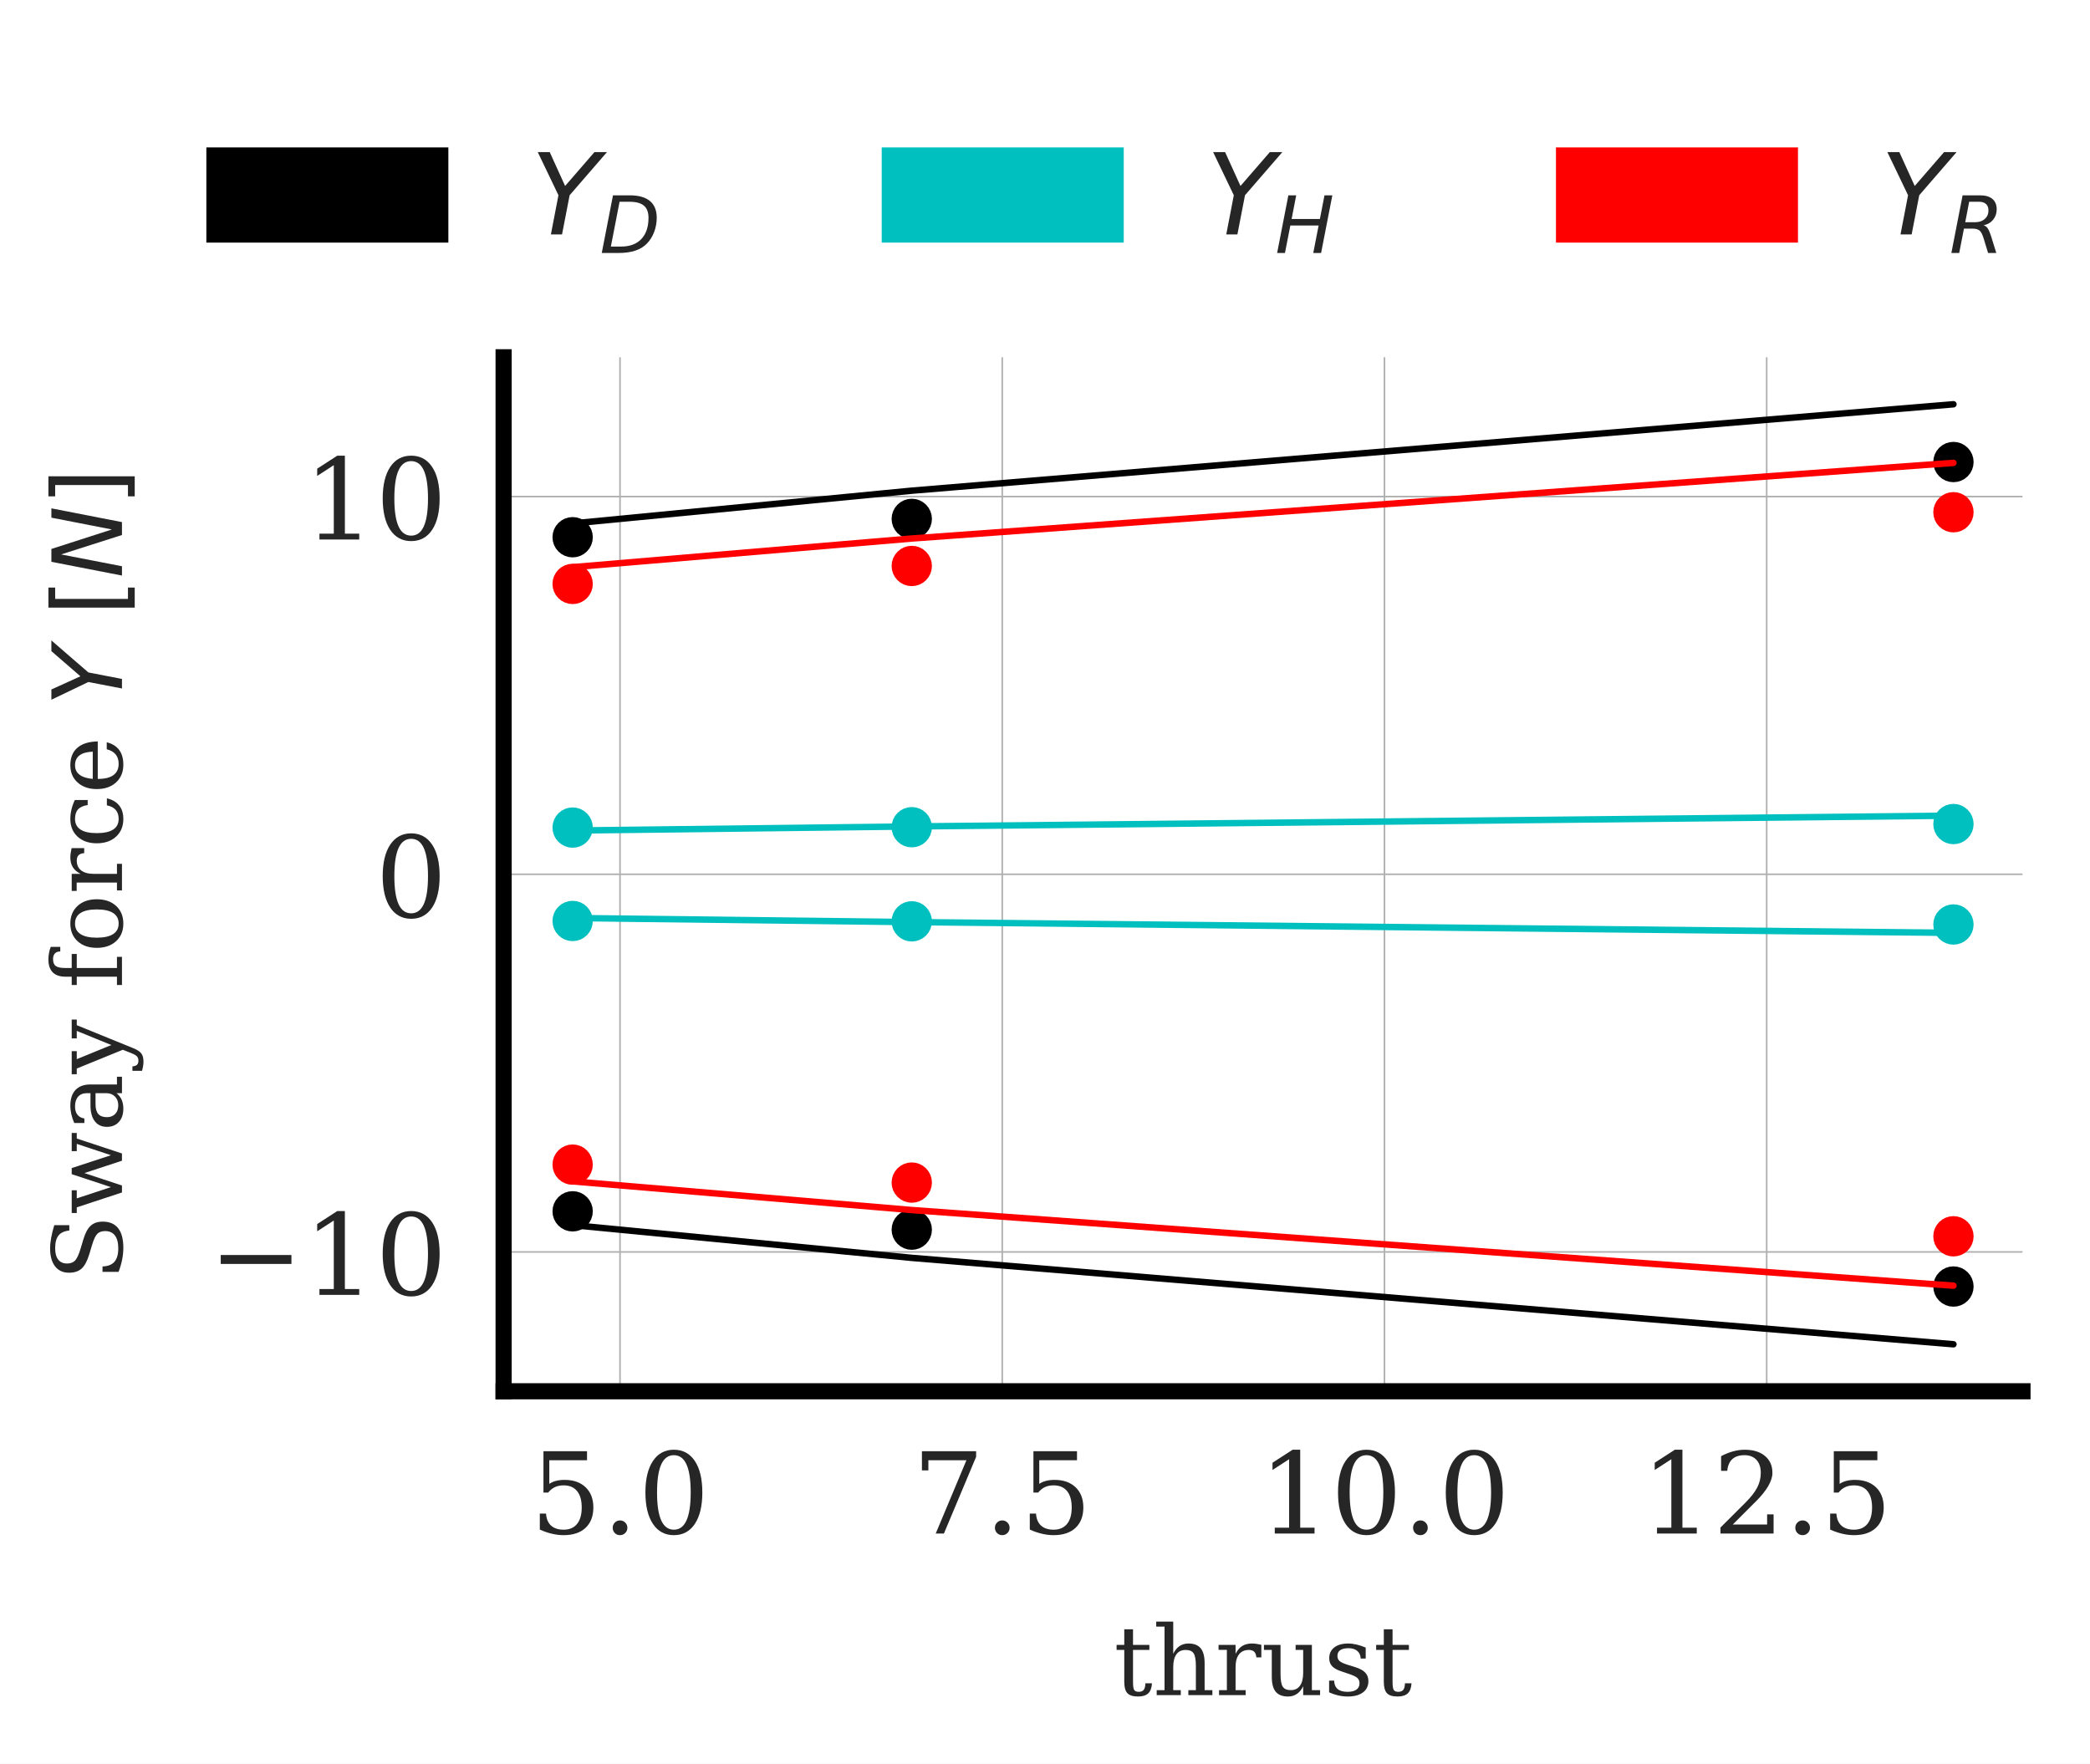
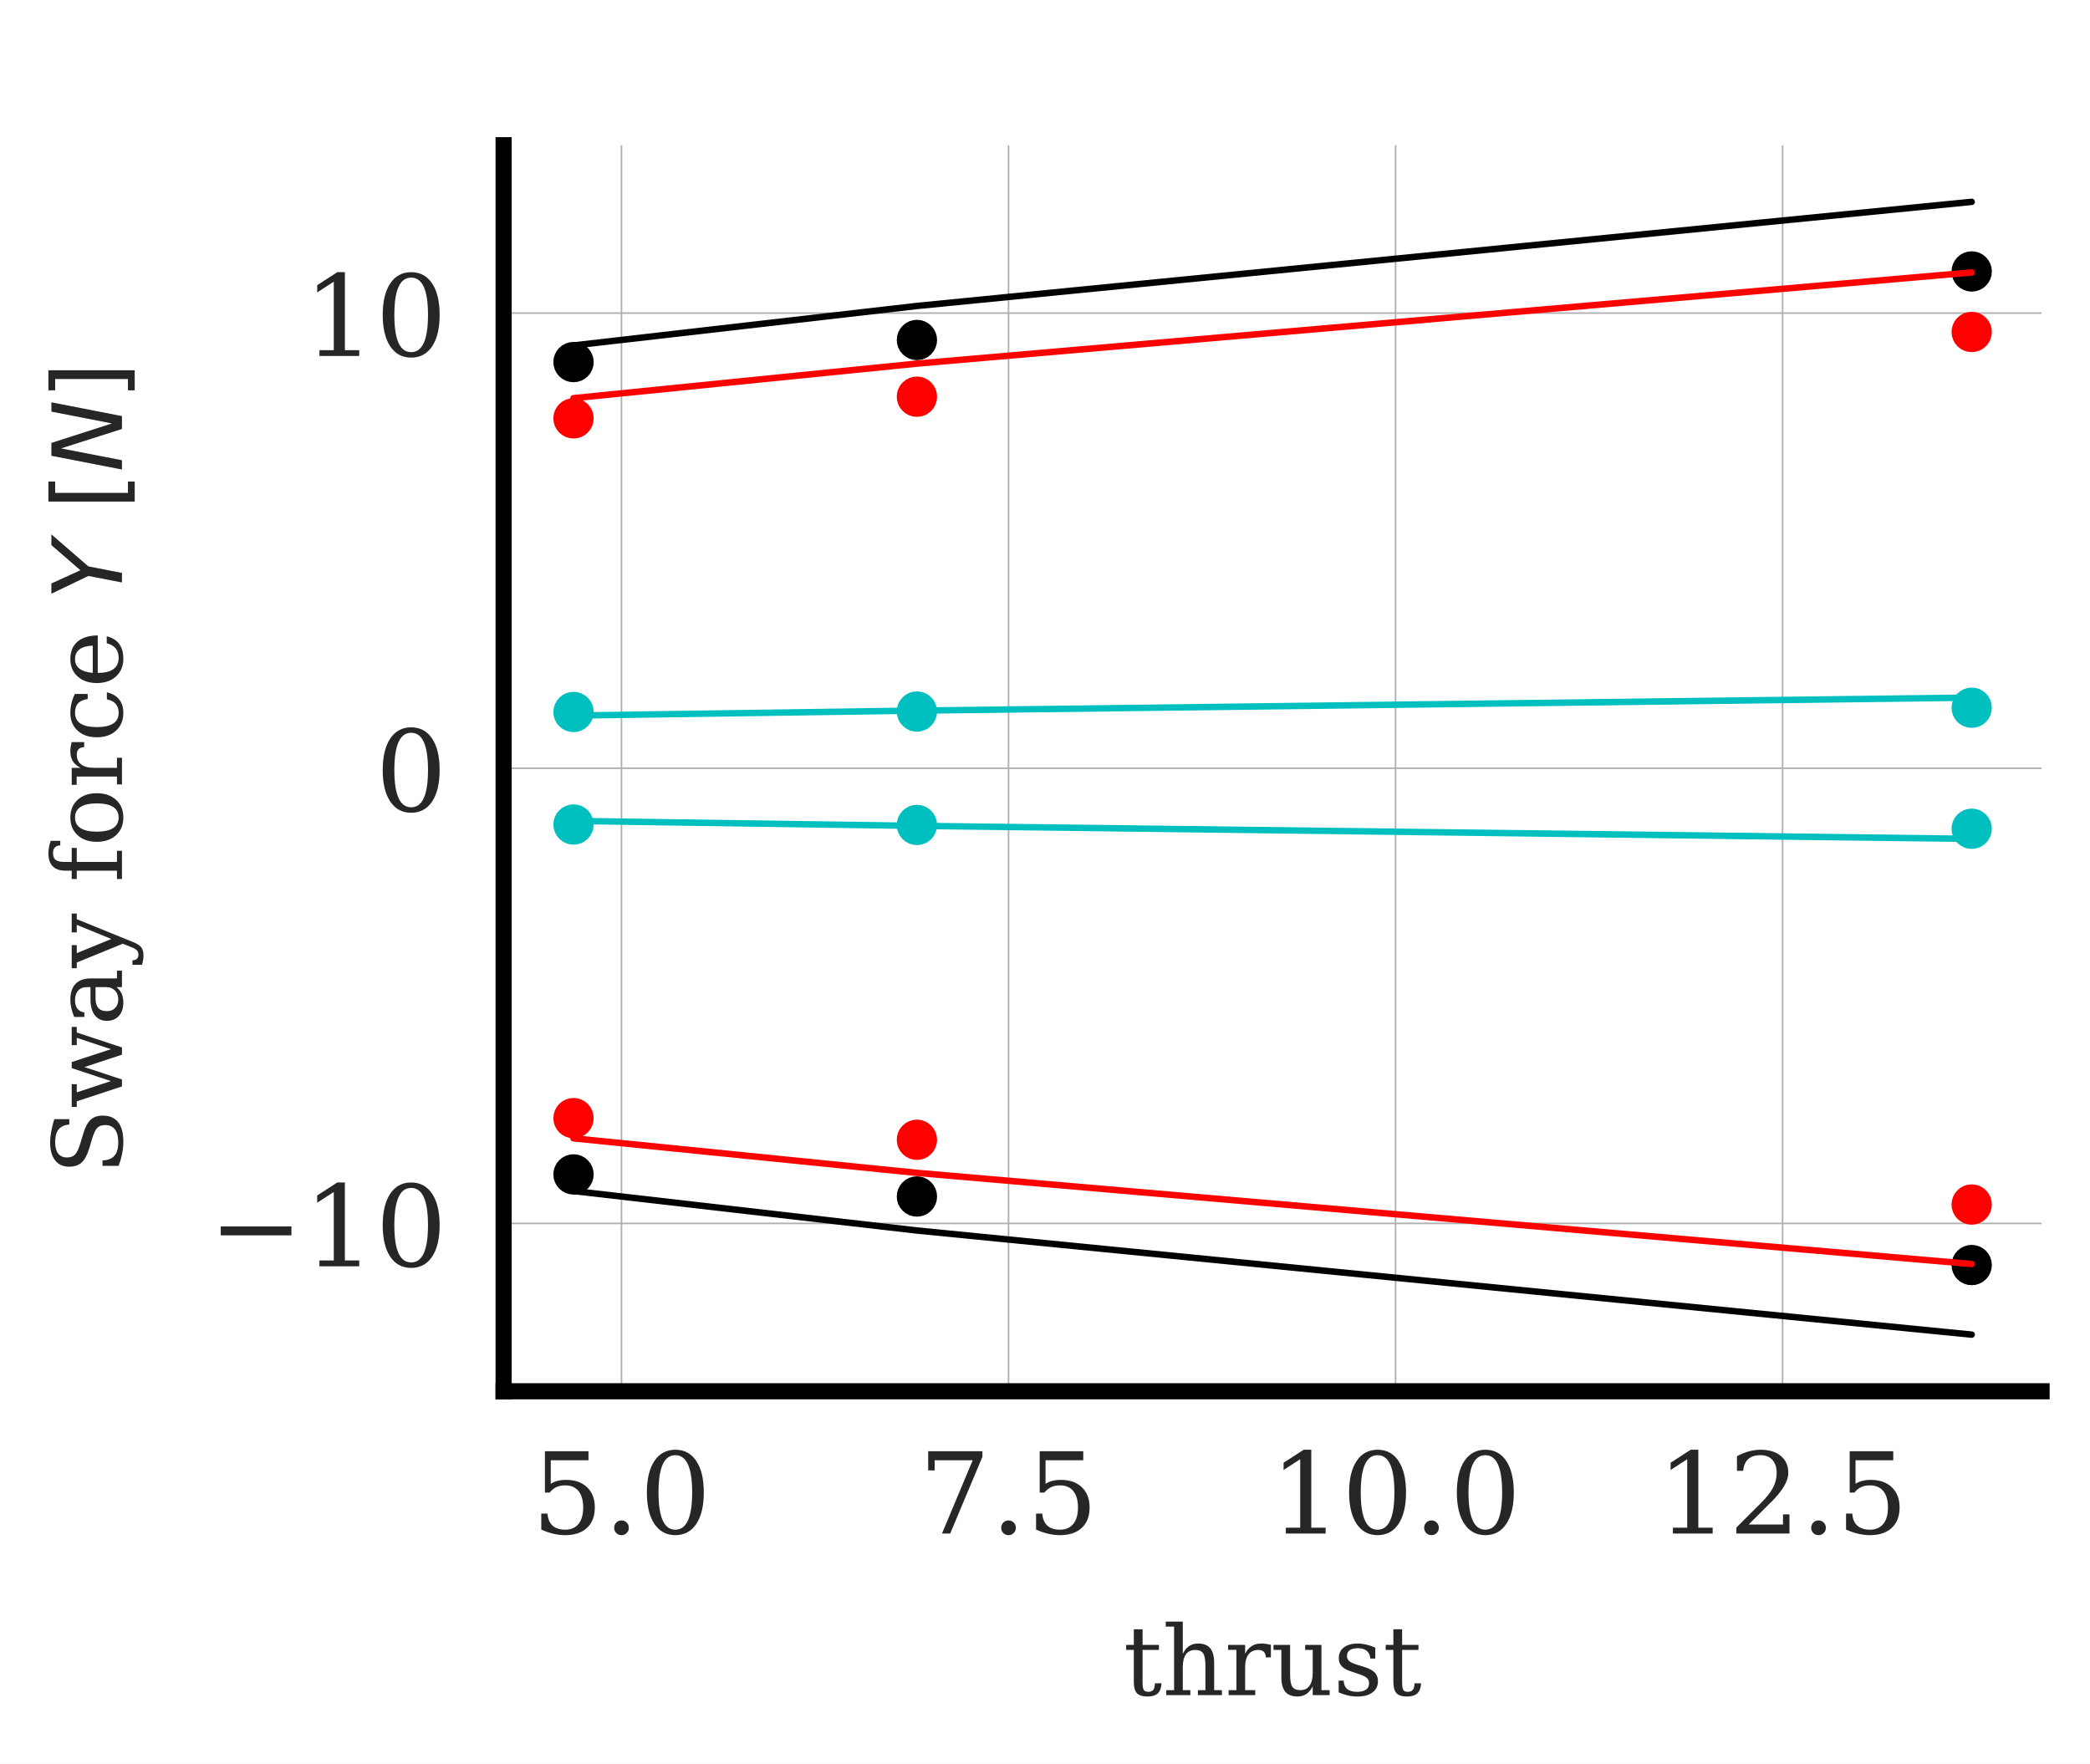
<svg xmlns="http://www.w3.org/2000/svg" xmlns:xlink="http://www.w3.org/1999/xlink" width="129.54pt" height="109.312pt" viewBox="0 0 129.54 109.312" version="1.1">
  <defs>
    <style type="text/css">*{stroke-linejoin: round; stroke-linecap: butt}</style>
  </defs>
  <g id="figure_1">
    <g id="patch_1">
      <path d="M 0 109.312  L 129.54 109.312  L 129.54 0  L 0 0  z " style="fill: #ffffff" />
    </g>
    <g id="axes_1">
      <g id="patch_2">
-         <path d="M 31.214 86.23  L 125.355 86.23  L 125.355 22.144  L 31.214 22.144  z " style="fill: #ffffff" />
+         <path d="M 31.214 86.23  L 126.54 86.23  L 126.54 9.001  L 31.214 9.001  z " style="fill: #ffffff" />
      </g>
      <g id="matplotlib.axis_1">
        <g id="xtick_1">
          <g id="line2d_1">
-             <path d="M 38.429 86.23  L 38.429 22.144  " clip-path="url(#p99675251e3)" style="fill: none; stroke: #b0b0b0; stroke-width: 0.1; stroke-linecap: round" />
+             <path d="M 38.52 86.23  L 38.52 9.001  " clip-path="url(#p8586831ced)" style="fill: none; stroke: #b0b0b0; stroke-width: 0.1; stroke-linecap: round" />
          </g>
          <g id="line2d_2" />
          <g id="text_1">
-             <g style="fill: #262626" transform="translate(32.86334 95.04866) scale(0.07 -0.07)">
+             <g style="fill: #262626" transform="translate(32.95413 95.04866) scale(0.07 -0.07)">
              <defs>
                <path id="DejaVuSerif-35" d="M 3219 4666  L 3219 4153  L 1081 4153  L 1081 2816  Q 1244 2928 1461 2984  Q 1678 3041 1947 3041  Q 2703 3041 3140 2622  Q 3578 2203 3578 1478  Q 3578 738 3136 323  Q 2694 -91 1894 -91  Q 1572 -91 1234 -12  Q 897 66 544 225  L 544 1131  L 897 1131  Q 925 688 1179 453  Q 1434 219 1894 219  Q 2388 219 2653 544  Q 2919 869 2919 1478  Q 2919 2084 2655 2407  Q 2391 2731 1894 2731  Q 1613 2731 1398 2631  Q 1184 2531 1019 2322  L 750 2322  L 750 4666  L 3219 4666  z " transform="scale(0.015625)" />
                <path id="DejaVuSerif-2e" d="M 603 325  Q 603 500 722 622  Q 841 744 1019 744  Q 1191 744 1312 622  Q 1434 500 1434 325  Q 1434 153 1312 31  Q 1191 -91 1019 -91  Q 841 -91 722 29  Q 603 150 603 325  z " transform="scale(0.015625)" />
                <path id="DejaVuSerif-30" d="M 2034 219  Q 2513 219 2750 744  Q 2988 1269 2988 2328  Q 2988 3391 2750 3916  Q 2513 4441 2034 4441  Q 1556 4441 1318 3916  Q 1081 3391 1081 2328  Q 1081 1269 1318 744  Q 1556 219 2034 219  z M 2034 -91  Q 1275 -91 848 546  Q 422 1184 422 2328  Q 422 3475 848 4112  Q 1275 4750 2034 4750  Q 2797 4750 3222 4112  Q 3647 3475 3647 2328  Q 3647 1184 3222 546  Q 2797 -91 2034 -91  z " transform="scale(0.015625)" />
              </defs>
              <use xlink:href="#DejaVuSerif-35" />
              <use xlink:href="#DejaVuSerif-2e" x="63.623" />
              <use xlink:href="#DejaVuSerif-30" x="95.41" />
            </g>
          </g>
        </g>
        <g id="xtick_2">
          <g id="line2d_3">
-             <path d="M 62.12 86.23  L 62.12 22.144  " clip-path="url(#p99675251e3)" style="fill: none; stroke: #b0b0b0; stroke-width: 0.1; stroke-linecap: round" />
+             <path d="M 62.509 86.23  L 62.509 9.001  " clip-path="url(#p8586831ced)" style="fill: none; stroke: #b0b0b0; stroke-width: 0.1; stroke-linecap: round" />
          </g>
          <g id="line2d_4" />
          <g id="text_2">
-             <g style="fill: #262626" transform="translate(56.55375 95.04866) scale(0.07 -0.07)">
+             <g style="fill: #262626" transform="translate(56.94259 95.04866) scale(0.07 -0.07)">
              <defs>
                <path id="DejaVuSerif-37" d="M 3609 4347  L 1784 0  L 1319 0  L 3059 4153  L 903 4153  L 903 3578  L 538 3578  L 538 4666  L 3609 4666  L 3609 4347  z " transform="scale(0.015625)" />
              </defs>
              <use xlink:href="#DejaVuSerif-37" />
              <use xlink:href="#DejaVuSerif-2e" x="63.623" />
              <use xlink:href="#DejaVuSerif-35" x="95.41" />
            </g>
          </g>
        </g>
        <g id="xtick_3">
          <g id="line2d_5">
-             <path d="M 85.81 86.23  L 85.81 22.144  " clip-path="url(#p99675251e3)" style="fill: none; stroke: #b0b0b0; stroke-width: 0.1; stroke-linecap: round" />
+             <path d="M 86.497 86.23  L 86.497 9.001  " clip-path="url(#p8586831ced)" style="fill: none; stroke: #b0b0b0; stroke-width: 0.1; stroke-linecap: round" />
          </g>
          <g id="line2d_6" />
          <g id="text_3">
-             <g style="fill: #262626" transform="translate(78.01729 95.04866) scale(0.07 -0.07)">
+             <g style="fill: #262626" transform="translate(78.70418 95.04866) scale(0.07 -0.07)">
              <defs>
                <path id="DejaVuSerif-31" d="M 909 0  L 909 331  L 1722 331  L 1722 4213  L 781 3603  L 781 4013  L 1919 4750  L 2350 4750  L 2350 331  L 3163 331  L 3163 0  L 909 0  z " transform="scale(0.015625)" />
              </defs>
              <use xlink:href="#DejaVuSerif-31" />
              <use xlink:href="#DejaVuSerif-30" x="63.623" />
              <use xlink:href="#DejaVuSerif-2e" x="127.246" />
              <use xlink:href="#DejaVuSerif-30" x="159.033" />
            </g>
          </g>
        </g>
        <g id="xtick_4">
          <g id="line2d_7">
-             <path d="M 109.501 86.23  L 109.501 22.144  " clip-path="url(#p99675251e3)" style="fill: none; stroke: #b0b0b0; stroke-width: 0.1; stroke-linecap: round" />
+             <path d="M 110.486 86.23  L 110.486 9.001  " clip-path="url(#p8586831ced)" style="fill: none; stroke: #b0b0b0; stroke-width: 0.1; stroke-linecap: round" />
          </g>
          <g id="line2d_8" />
          <g id="text_4">
-             <g style="fill: #262626" transform="translate(101.7077 95.04866) scale(0.07 -0.07)">
+             <g style="fill: #262626" transform="translate(102.6926 95.04866) scale(0.07 -0.07)">
              <defs>
                <path id="DejaVuSerif-32" d="M 819 3553  L 469 3553  L 469 4384  Q 803 4563 1142 4656  Q 1481 4750 1806 4750  Q 2534 4750 2956 4397  Q 3378 4044 3378 3438  Q 3378 2753 2422 1800  Q 2347 1728 2309 1691  L 1131 513  L 3078 513  L 3078 1088  L 3444 1088  L 3444 0  L 434 0  L 434 341  L 1850 1753  Q 2319 2222 2519 2614  Q 2719 3006 2719 3438  Q 2719 3909 2473 4175  Q 2228 4441 1797 4441  Q 1350 4441 1106 4219  Q 863 3997 819 3553  z " transform="scale(0.015625)" />
              </defs>
              <use xlink:href="#DejaVuSerif-31" />
              <use xlink:href="#DejaVuSerif-32" x="63.623" />
              <use xlink:href="#DejaVuSerif-2e" x="127.246" />
              <use xlink:href="#DejaVuSerif-35" x="159.033" />
            </g>
          </g>
        </g>
        <g id="text_5">
-           <g style="fill: #262626" transform="translate(69.03541 105.0635) scale(0.06 -0.06)">
+           <g style="fill: #262626" transform="translate(69.62761 105.0635) scale(0.06 -0.06)">
            <defs>
              <path id="DejaVuSerif-74" d="M 691 2988  L 184 2988  L 184 3322  L 691 3322  L 691 4353  L 1269 4353  L 1269 3322  L 2350 3322  L 2350 2988  L 1269 2988  L 1269 878  Q 1269 456 1350 337  Q 1431 219 1650 219  Q 1875 219 1978 351  Q 2081 484 2088 781  L 2522 781  Q 2497 328 2275 118  Q 2053 -91 1600 -91  Q 1103 -91 897 129  Q 691 350 691 878  L 691 2988  z " transform="scale(0.015625)" />
              <path id="DejaVuSerif-68" d="M 263 0  L 263 331  L 781 331  L 781 4531  L 231 4531  L 231 4863  L 1356 4863  L 1356 2731  Q 1516 3069 1770 3241  Q 2025 3413 2363 3413  Q 2913 3413 3172 3097  Q 3431 2781 3431 2113  L 3431 331  L 3944 331  L 3944 0  L 2356 0  L 2356 331  L 2853 331  L 2853 1931  Q 2853 2541 2704 2764  Q 2556 2988 2175 2988  Q 1775 2988 1565 2697  Q 1356 2406 1356 1850  L 1356 331  L 1856 331  L 1856 0  L 263 0  z " transform="scale(0.015625)" />
              <path id="DejaVuSerif-72" d="M 3059 3328  L 3059 2497  L 2728 2497  Q 2713 2744 2591 2866  Q 2469 2988 2234 2988  Q 1809 2988 1582 2694  Q 1356 2400 1356 1850  L 1356 331  L 2022 331  L 2022 0  L 263 0  L 263 331  L 781 331  L 781 2994  L 231 2994  L 231 3322  L 1356 3322  L 1356 2731  Q 1525 3078 1790 3245  Q 2056 3413 2438 3413  Q 2578 3413 2733 3391  Q 2888 3369 3059 3328  z " transform="scale(0.015625)" />
              <path id="DejaVuSerif-75" d="M 2266 3322  L 3341 3322  L 3341 331  L 3884 331  L 3884 0  L 2766 0  L 2766 588  Q 2606 256 2353 82  Q 2100 -91 1766 -91  Q 1213 -91 952 223  Q 691 538 691 1209  L 691 2988  L 172 2988  L 172 3322  L 1269 3322  L 1269 1388  Q 1269 781 1417 556  Q 1566 331 1947 331  Q 2347 331 2556 625  Q 2766 919 2766 1478  L 2766 2988  L 2266 2988  L 2266 3322  z " transform="scale(0.015625)" />
              <path id="DejaVuSerif-73" d="M 359 184  L 359 959  L 691 959  Q 703 588 923 403  Q 1144 219 1575 219  Q 1963 219 2166 364  Q 2369 509 2369 788  Q 2369 1006 2220 1140  Q 2072 1275 1594 1428  L 1178 1569  Q 750 1706 558 1912  Q 366 2119 366 2438  Q 366 2894 700 3153  Q 1034 3413 1625 3413  Q 1888 3413 2178 3344  Q 2469 3275 2778 3144  L 2778 2419  L 2447 2419  Q 2434 2741 2221 2922  Q 2009 3103 1644 3103  Q 1281 3103 1095 2975  Q 909 2847 909 2591  Q 909 2381 1050 2254  Q 1191 2128 1613 1997  L 2069 1856  Q 2541 1709 2748 1489  Q 2956 1269 2956 922  Q 2956 450 2595 179  Q 2234 -91 1600 -91  Q 1278 -91 972 -22  Q 666 47 359 184  z " transform="scale(0.015625)" />
            </defs>
            <use xlink:href="#DejaVuSerif-74" />
            <use xlink:href="#DejaVuSerif-68" x="40.186" />
            <use xlink:href="#DejaVuSerif-72" x="104.59" />
            <use xlink:href="#DejaVuSerif-75" x="152.393" />
            <use xlink:href="#DejaVuSerif-73" x="216.797" />
            <use xlink:href="#DejaVuSerif-74" x="268.115" />
          </g>
        </g>
      </g>
      <g id="matplotlib.axis_2">
        <g id="ytick_1">
          <g id="line2d_9">
-             <path d="M 31.214 77.596  L 125.355 77.596  " clip-path="url(#p99675251e3)" style="fill: none; stroke: #b0b0b0; stroke-width: 0.1; stroke-linecap: round" />
+             <path d="M 31.214 75.825  L 126.54 75.825  " clip-path="url(#p8586831ced)" style="fill: none; stroke: #b0b0b0; stroke-width: 0.1; stroke-linecap: round" />
          </g>
          <g id="line2d_10" />
          <g id="text_6">
-             <g style="fill: #262626" transform="translate(12.94024 80.25523) scale(0.07 -0.07)">
+             <g style="fill: #262626" transform="translate(12.94024 78.48448) scale(0.07 -0.07)">
              <defs>
                <path id="DejaVuSerif-2212" d="M 678 2259  L 4684 2259  L 4684 1753  L 678 1753  L 678 2259  z " transform="scale(0.015625)" />
              </defs>
              <use xlink:href="#DejaVuSerif-2212" />
              <use xlink:href="#DejaVuSerif-31" x="83.789" />
              <use xlink:href="#DejaVuSerif-30" x="147.412" />
            </g>
          </g>
        </g>
        <g id="ytick_2">
          <g id="line2d_11">
-             <path d="M 31.214 54.187  L 125.355 54.187  " clip-path="url(#p99675251e3)" style="fill: none; stroke: #b0b0b0; stroke-width: 0.1; stroke-linecap: round" />
+             <path d="M 31.214 47.615  L 126.54 47.615  " clip-path="url(#p8586831ced)" style="fill: none; stroke: #b0b0b0; stroke-width: 0.1; stroke-linecap: round" />
          </g>
          <g id="line2d_12" />
          <g id="text_7">
-             <g style="fill: #262626" transform="translate(23.25977 56.8464) scale(0.07 -0.07)">
+             <g style="fill: #262626" transform="translate(23.25977 50.27469) scale(0.07 -0.07)">
              <use xlink:href="#DejaVuSerif-30" />
            </g>
          </g>
        </g>
        <g id="ytick_3">
          <g id="line2d_13">
-             <path d="M 31.214 30.778  L 125.355 30.778  " clip-path="url(#p99675251e3)" style="fill: none; stroke: #b0b0b0; stroke-width: 0.1; stroke-linecap: round" />
+             <path d="M 31.214 19.405  L 126.54 19.405  " clip-path="url(#p8586831ced)" style="fill: none; stroke: #b0b0b0; stroke-width: 0.1; stroke-linecap: round" />
          </g>
          <g id="line2d_14" />
          <g id="text_8">
-             <g style="fill: #262626" transform="translate(18.80602 33.43756) scale(0.07 -0.07)">
+             <g style="fill: #262626" transform="translate(18.80602 22.0649) scale(0.07 -0.07)">
              <use xlink:href="#DejaVuSerif-31" />
              <use xlink:href="#DejaVuSerif-30" x="63.623" />
            </g>
          </g>
        </g>
        <g id="text_9">
-           <g style="fill: #262626" transform="translate(7.56024 79.38694) rotate(-90) scale(0.06 -0.06)">
+           <g style="fill: #262626" transform="translate(7.56024 72.81524) rotate(-90) scale(0.06 -0.06)">
            <defs>
              <path id="DejaVuSerif-53" d="M 594 225  L 594 1288  L 953 1284  Q 969 753 1261 498  Q 1553 244 2150 244  Q 2706 244 2998 464  Q 3291 684 3291 1106  Q 3291 1444 3114 1625  Q 2938 1806 2369 1978  L 1753 2163  Q 1084 2366 811 2669  Q 538 2972 538 3500  Q 538 4094 959 4422  Q 1381 4750 2144 4750  Q 2469 4750 2856 4679  Q 3244 4609 3681 4475  L 3681 3481  L 3328 3481  Q 3275 3975 2998 4195  Q 2722 4416 2156 4416  Q 1663 4416 1405 4214  Q 1147 4013 1147 3628  Q 1147 3294 1340 3103  Q 1534 2913 2163 2725  L 2741 2553  Q 3375 2363 3645 2067  Q 3916 1772 3916 1275  Q 3916 597 3481 253  Q 3047 -91 2188 -91  Q 1803 -91 1404 -12  Q 1006 66 594 225  z " transform="scale(0.015625)" />
              <path id="DejaVuSerif-77" d="M 3072 3322  L 3922 728  L 4672 2988  L 4191 2988  L 4191 3322  L 5394 3322  L 5394 2988  L 5025 2988  L 4038 0  L 3559 0  L 2741 2484  L 1919 0  L 1459 0  L 475 2988  L 103 2988  L 103 3322  L 1606 3322  L 1606 2988  L 1069 2988  L 1813 728  L 2669 3322  L 3072 3322  z " transform="scale(0.015625)" />
              <path id="DejaVuSerif-61" d="M 2547 1044  L 2547 1747  L 1806 1747  Q 1378 1747 1168 1562  Q 959 1378 959 997  Q 959 650 1171 447  Q 1384 244 1747 244  Q 2106 244 2326 466  Q 2547 688 2547 1044  z M 3122 2075  L 3122 331  L 3634 331  L 3634 0  L 2547 0  L 2547 359  Q 2356 128 2106 18  Q 1856 -91 1522 -91  Q 969 -91 644 203  Q 319 497 319 997  Q 319 1513 691 1797  Q 1063 2081 1741 2081  L 2547 2081  L 2547 2309  Q 2547 2688 2317 2895  Q 2088 3103 1672 3103  Q 1328 3103 1125 2947  Q 922 2791 872 2484  L 575 2484  L 575 3156  Q 875 3284 1158 3348  Q 1441 3413 1709 3413  Q 2400 3413 2761 3070  Q 3122 2728 3122 2075  z " transform="scale(0.015625)" />
              <path id="DejaVuSerif-79" d="M 1381 -609  L 1600 -56  L 359 2988  L -19 2988  L -19 3322  L 1509 3322  L 1509 2988  L 978 2988  L 1913 703  L 2847 2988  L 2350 2988  L 2350 3322  L 3597 3322  L 3597 2988  L 3225 2988  L 1703 -750  Q 1547 -1138 1356 -1280  Q 1166 -1422 819 -1422  Q 672 -1422 517 -1397  Q 363 -1372 206 -1325  L 206 -691  L 500 -691  Q 519 -903 608 -995  Q 697 -1088 884 -1088  Q 1056 -1088 1161 -992  Q 1266 -897 1381 -609  z " transform="scale(0.015625)" />
              <path id="DejaVuSerif-20" transform="scale(0.015625)" />
              <path id="DejaVuSerif-66" d="M 2753 4078  L 2450 4078  Q 2447 4313 2317 4434  Q 2188 4556 1941 4556  Q 1619 4556 1487 4379  Q 1356 4203 1356 3750  L 1356 3322  L 2284 3322  L 2284 2988  L 1356 2988  L 1356 331  L 2094 331  L 2094 0  L 231 0  L 231 331  L 781 331  L 781 2988  L 231 2988  L 231 3322  L 781 3322  L 781 3738  Q 781 4294 1070 4578  Q 1359 4863 1919 4863  Q 2128 4863 2337 4825  Q 2547 4788 2753 4709  L 2753 4078  z " transform="scale(0.015625)" />
              <path id="DejaVuSerif-6f" d="M 1925 219  Q 2388 219 2623 584  Q 2859 950 2859 1663  Q 2859 2375 2623 2739  Q 2388 3103 1925 3103  Q 1463 3103 1227 2739  Q 991 2375 991 1663  Q 991 950 1228 584  Q 1466 219 1925 219  z M 1925 -91  Q 1200 -91 759 389  Q 319 869 319 1663  Q 319 2456 758 2934  Q 1197 3413 1925 3413  Q 2653 3413 3092 2934  Q 3531 2456 3531 1663  Q 3531 869 3092 389  Q 2653 -91 1925 -91  z " transform="scale(0.015625)" />
              <path id="DejaVuSerif-63" d="M 3291 997  Q 3169 466 2822 187  Q 2475 -91 1925 -91  Q 1200 -91 759 389  Q 319 869 319 1663  Q 319 2459 759 2936  Q 1200 3413 1925 3413  Q 2241 3413 2553 3339  Q 2866 3266 3181 3116  L 3181 2266  L 2847 2266  Q 2781 2703 2561 2903  Q 2341 3103 1931 3103  Q 1466 3103 1228 2742  Q 991 2381 991 1663  Q 991 944 1227 581  Q 1463 219 1931 219  Q 2303 219 2525 412  Q 2747 606 2828 997  L 3291 997  z " transform="scale(0.015625)" />
              <path id="DejaVuSerif-65" d="M 3469 1600  L 991 1600  L 991 1575  Q 991 903 1244 561  Q 1497 219 1991 219  Q 2369 219 2611 417  Q 2853 616 2950 1006  L 3413 1006  Q 3275 459 2904 184  Q 2534 -91 1931 -91  Q 1203 -91 761 389  Q 319 869 319 1663  Q 319 2450 753 2931  Q 1188 3413 1894 3413  Q 2647 3413 3050 2948  Q 3453 2484 3469 1600  z M 2791 1931  Q 2772 2513 2545 2808  Q 2319 3103 1894 3103  Q 1497 3103 1269 2806  Q 1041 2509 991 1931  L 2791 1931  z " transform="scale(0.015625)" />
              <path id="DejaVuSans-Oblique-59" d="M 403 4666  L 1081 4666  L 1953 2747  L 3616 4666  L 4325 4666  L 2209 2222  L 1778 0  L 1147 0  L 1575 2222  L 403 4666  z " transform="scale(0.015625)" />
              <path id="DejaVuSans-5b" d="M 550 4863  L 1875 4863  L 1875 4416  L 1125 4416  L 1125 -397  L 1875 -397  L 1875 -844  L 550 -844  L 550 4863  z " transform="scale(0.015625)" />
              <path id="DejaVuSans-Oblique-4e" d="M 1081 4666  L 1931 4666  L 3219 666  L 4000 4666  L 4616 4666  L 3706 0  L 2853 0  L 1569 4025  L 788 0  L 172 0  L 1081 4666  z " transform="scale(0.015625)" />
              <path id="DejaVuSans-5d" d="M 1947 4863  L 1947 -844  L 622 -844  L 622 -397  L 1369 -397  L 1369 4416  L 622 4416  L 622 4863  L 1947 4863  z " transform="scale(0.015625)" />
            </defs>
            <use xlink:href="#DejaVuSerif-53" transform="translate(0 0.015625)" />
            <use xlink:href="#DejaVuSerif-77" transform="translate(68.50586 0.015625)" />
            <use xlink:href="#DejaVuSerif-61" transform="translate(154.1016 0.015625)" />
            <use xlink:href="#DejaVuSerif-79" transform="translate(213.7207 0.015625)" />
            <use xlink:href="#DejaVuSerif-20" transform="translate(270.2148 0.015625)" />
            <use xlink:href="#DejaVuSerif-66" transform="translate(302.002 0.015625)" />
            <use xlink:href="#DejaVuSerif-6f" transform="translate(339.0137 0.015625)" />
            <use xlink:href="#DejaVuSerif-72" transform="translate(399.2188 0.015625)" />
            <use xlink:href="#DejaVuSerif-63" transform="translate(447.0215 0.015625)" />
            <use xlink:href="#DejaVuSerif-65" transform="translate(503.0273 0.015625)" />
            <use xlink:href="#DejaVuSerif-20" transform="translate(562.207 0.015625)" />
            <use xlink:href="#DejaVuSans-Oblique-59" transform="translate(593.9941 0.015625)" />
            <use xlink:href="#DejaVuSerif-20" transform="translate(655.0781 0.015625)" />
            <use xlink:href="#DejaVuSans-5b" transform="translate(686.8652 0.015625)" />
            <use xlink:href="#DejaVuSans-Oblique-4e" transform="translate(725.8789 0.015625)" />
            <use xlink:href="#DejaVuSans-5d" transform="translate(800.6836 0.015625)" />
          </g>
        </g>
      </g>
      <g id="line2d_15">
        <defs>
-           <path id="m6c1a3e4477" d="M 0 0.75  C 0.199 0.75 0.39 0.671 0.53 0.53  C 0.671 0.39 0.75 0.199 0.75 0  C 0.75 -0.199 0.671 -0.39 0.53 -0.53  C 0.39 -0.671 0.199 -0.75 0 -0.75  C -0.199 -0.75 -0.39 -0.671 -0.53 -0.53  C -0.671 -0.39 -0.75 -0.199 -0.75 0  C -0.75 0.199 -0.671 0.39 -0.53 0.53  C -0.39 0.671 -0.199 0.75 0 0.75  z " style="stroke: #000000" />
+           <path id="m4704525e5e" d="M 0 0.75  C 0.199 0.75 0.39 0.671 0.53 0.53  C 0.671 0.39 0.75 0.199 0.75 0  C 0.75 -0.199 0.671 -0.39 0.53 -0.53  C 0.39 -0.671 0.199 -0.75 0 -0.75  C -0.199 -0.75 -0.39 -0.671 -0.53 -0.53  C -0.671 -0.39 -0.75 -0.199 -0.75 0  C -0.75 0.199 -0.671 0.39 -0.53 0.53  C -0.39 0.671 -0.199 0.75 0 0.75  z " style="stroke: #000000" />
        </defs>
-         <g clip-path="url(#p99675251e3)">
-           <use xlink:href="#m6c1a3e4477" x="35.493" y="75.077" style="stroke: #000000" />
-           <use xlink:href="#m6c1a3e4477" x="56.512" y="76.213" style="stroke: #000000" />
-           <use xlink:href="#m6c1a3e4477" x="121.076" y="79.738" style="stroke: #000000" />
+         <g clip-path="url(#p8586831ced)">
+           <use xlink:href="#m4704525e5e" x="35.547" y="72.789" style="stroke: #000000" />
+           <use xlink:href="#m4704525e5e" x="56.831" y="74.158" style="stroke: #000000" />
+           <use xlink:href="#m4704525e5e" x="122.207" y="78.407" style="stroke: #000000" />
        </g>
      </g>
      <g id="line2d_16">
-         <g clip-path="url(#p99675251e3)">
-           <use xlink:href="#m6c1a3e4477" x="35.493" y="33.297" style="stroke: #000000" />
-           <use xlink:href="#m6c1a3e4477" x="56.512" y="32.161" style="stroke: #000000" />
-           <use xlink:href="#m6c1a3e4477" x="121.076" y="28.636" style="stroke: #000000" />
+         <g clip-path="url(#p8586831ced)">
+           <use xlink:href="#m4704525e5e" x="35.547" y="22.441" style="stroke: #000000" />
+           <use xlink:href="#m4704525e5e" x="56.831" y="21.072" style="stroke: #000000" />
+           <use xlink:href="#m4704525e5e" x="122.207" y="16.824" style="stroke: #000000" />
        </g>
      </g>
      <g id="line2d_17">
        <defs>
-           <path id="m7e69d64214" d="M 0 0.75  C 0.199 0.75 0.39 0.671 0.53 0.53  C 0.671 0.39 0.75 0.199 0.75 0  C 0.75 -0.199 0.671 -0.39 0.53 -0.53  C 0.39 -0.671 0.199 -0.75 0 -0.75  C -0.199 -0.75 -0.39 -0.671 -0.53 -0.53  C -0.671 -0.39 -0.75 -0.199 -0.75 0  C -0.75 0.199 -0.671 0.39 -0.53 0.53  C -0.39 0.671 -0.199 0.75 0 0.75  z " style="stroke: #00bfbf" />
+           <path id="m47d0b5b916" d="M 0 0.75  C 0.199 0.75 0.39 0.671 0.53 0.53  C 0.671 0.39 0.75 0.199 0.75 0  C 0.75 -0.199 0.671 -0.39 0.53 -0.53  C 0.39 -0.671 0.199 -0.75 0 -0.75  C -0.199 -0.75 -0.39 -0.671 -0.53 -0.53  C -0.671 -0.39 -0.75 -0.199 -0.75 0  C -0.75 0.199 -0.671 0.39 -0.53 0.53  C -0.39 0.671 -0.199 0.75 0 0.75  z " style="stroke: #00bfbf" />
        </defs>
-         <g clip-path="url(#p99675251e3)">
-           <use xlink:href="#m7e69d64214" x="35.493" y="57.081" style="fill: #00bfbf; stroke: #00bfbf" />
-           <use xlink:href="#m7e69d64214" x="56.512" y="57.104" style="fill: #00bfbf; stroke: #00bfbf" />
-           <use xlink:href="#m7e69d64214" x="121.076" y="57.299" style="fill: #00bfbf; stroke: #00bfbf" />
+         <g clip-path="url(#p8586831ced)">
+           <use xlink:href="#m47d0b5b916" x="35.547" y="51.103" style="fill: #00bfbf; stroke: #00bfbf" />
+           <use xlink:href="#m47d0b5b916" x="56.831" y="51.13" style="fill: #00bfbf; stroke: #00bfbf" />
+           <use xlink:href="#m47d0b5b916" x="122.207" y="51.366" style="fill: #00bfbf; stroke: #00bfbf" />
        </g>
      </g>
      <g id="line2d_18">
-         <g clip-path="url(#p99675251e3)">
-           <use xlink:href="#m7e69d64214" x="35.493" y="51.293" style="fill: #00bfbf; stroke: #00bfbf" />
-           <use xlink:href="#m7e69d64214" x="56.512" y="51.27" style="fill: #00bfbf; stroke: #00bfbf" />
-           <use xlink:href="#m7e69d64214" x="121.076" y="51.074" style="fill: #00bfbf; stroke: #00bfbf" />
+         <g clip-path="url(#p8586831ced)">
+           <use xlink:href="#m47d0b5b916" x="35.547" y="44.128" style="fill: #00bfbf; stroke: #00bfbf" />
+           <use xlink:href="#m47d0b5b916" x="56.831" y="44.1" style="fill: #00bfbf; stroke: #00bfbf" />
+           <use xlink:href="#m47d0b5b916" x="122.207" y="43.864" style="fill: #00bfbf; stroke: #00bfbf" />
        </g>
      </g>
      <g id="line2d_19">
        <defs>
-           <path id="m0d3d0e019a" d="M 0 0.75  C 0.199 0.75 0.39 0.671 0.53 0.53  C 0.671 0.39 0.75 0.199 0.75 0  C 0.75 -0.199 0.671 -0.39 0.53 -0.53  C 0.39 -0.671 0.199 -0.75 0 -0.75  C -0.199 -0.75 -0.39 -0.671 -0.53 -0.53  C -0.671 -0.39 -0.75 -0.199 -0.75 0  C -0.75 0.199 -0.671 0.39 -0.53 0.53  C -0.39 0.671 -0.199 0.75 0 0.75  z " style="stroke: #ff0000" />
+           <path id="m2d139ae913" d="M 0 0.75  C 0.199 0.75 0.39 0.671 0.53 0.53  C 0.671 0.39 0.75 0.199 0.75 0  C 0.75 -0.199 0.671 -0.39 0.53 -0.53  C 0.39 -0.671 0.199 -0.75 0 -0.75  C -0.199 -0.75 -0.39 -0.671 -0.53 -0.53  C -0.671 -0.39 -0.75 -0.199 -0.75 0  C -0.75 0.199 -0.671 0.39 -0.53 0.53  C -0.39 0.671 -0.199 0.75 0 0.75  z " style="stroke: #ff0000" />
        </defs>
-         <g clip-path="url(#p99675251e3)">
-           <use xlink:href="#m0d3d0e019a" x="35.493" y="72.183" style="fill: #ff0000; stroke: #ff0000" />
-           <use xlink:href="#m0d3d0e019a" x="56.512" y="73.296" style="fill: #ff0000; stroke: #ff0000" />
-           <use xlink:href="#m0d3d0e019a" x="121.076" y="76.625" style="fill: #ff0000; stroke: #ff0000" />
+         <g clip-path="url(#p8586831ced)">
+           <use xlink:href="#m2d139ae913" x="35.547" y="69.302" style="fill: #ff0000; stroke: #ff0000" />
+           <use xlink:href="#m2d139ae913" x="56.831" y="70.643" style="fill: #ff0000; stroke: #ff0000" />
+           <use xlink:href="#m2d139ae913" x="122.207" y="74.656" style="fill: #ff0000; stroke: #ff0000" />
        </g>
      </g>
      <g id="line2d_20">
-         <g clip-path="url(#p99675251e3)">
-           <use xlink:href="#m0d3d0e019a" x="35.493" y="36.191" style="fill: #ff0000; stroke: #ff0000" />
-           <use xlink:href="#m0d3d0e019a" x="56.512" y="35.078" style="fill: #ff0000; stroke: #ff0000" />
-           <use xlink:href="#m0d3d0e019a" x="121.076" y="31.748" style="fill: #ff0000; stroke: #ff0000" />
+         <g clip-path="url(#p8586831ced)">
+           <use xlink:href="#m2d139ae913" x="35.547" y="25.929" style="fill: #ff0000; stroke: #ff0000" />
+           <use xlink:href="#m2d139ae913" x="56.831" y="24.587" style="fill: #ff0000; stroke: #ff0000" />
+           <use xlink:href="#m2d139ae913" x="122.207" y="20.575" style="fill: #ff0000; stroke: #ff0000" />
        </g>
      </g>
      <g id="line2d_21">
-         <path d="M 35.493 75.931  L 56.512 77.962  L 121.076 83.317  " clip-path="url(#p99675251e3)" style="fill: none; stroke: #000000; stroke-width: 0.4; stroke-linecap: round" />
+         <path d="M 35.547 73.819  L 56.831 76.266  L 122.207 82.719  " clip-path="url(#p8586831ced)" style="fill: none; stroke: #000000; stroke-width: 0.4; stroke-linecap: round" />
      </g>
      <g id="line2d_22">
-         <path d="M 35.493 32.443  L 56.512 30.412  L 121.076 25.057  " clip-path="url(#p99675251e3)" style="fill: none; stroke: #000000; stroke-width: 0.4; stroke-linecap: round" />
+         <path d="M 35.547 21.411  L 56.831 18.964  L 122.207 12.511  " clip-path="url(#p8586831ced)" style="fill: none; stroke: #000000; stroke-width: 0.4; stroke-linecap: round" />
      </g>
      <g id="line2d_23">
-         <path d="M 35.493 56.898  L 56.512 57.151  L 121.076 57.818  " clip-path="url(#p99675251e3)" style="fill: none; stroke: #00bfbf; stroke-width: 0.4; stroke-linecap: round" />
+         <path d="M 35.547 50.882  L 56.831 51.187  L 122.207 51.991  " clip-path="url(#p8586831ced)" style="fill: none; stroke: #00bfbf; stroke-width: 0.4; stroke-linecap: round" />
      </g>
      <g id="line2d_24">
-         <path d="M 35.493 51.476  L 56.512 51.223  L 121.076 50.555  " clip-path="url(#p99675251e3)" style="fill: none; stroke: #00bfbf; stroke-width: 0.4; stroke-linecap: round" />
+         <path d="M 35.547 44.349  L 56.831 44.043  L 122.207 43.239  " clip-path="url(#p8586831ced)" style="fill: none; stroke: #00bfbf; stroke-width: 0.4; stroke-linecap: round" />
      </g>
      <g id="line2d_25">
-         <path d="M 35.493 73.221  L 56.512 74.998  L 121.076 79.685  " clip-path="url(#p99675251e3)" style="fill: none; stroke: #ff0000; stroke-width: 0.4; stroke-linecap: round" />
+         <path d="M 35.547 70.553  L 56.831 72.694  L 122.207 78.343  " clip-path="url(#p8586831ced)" style="fill: none; stroke: #ff0000; stroke-width: 0.4; stroke-linecap: round" />
      </g>
      <g id="line2d_26">
-         <path d="M 35.493 35.153  L 56.512 33.376  L 121.076 28.689  " clip-path="url(#p99675251e3)" style="fill: none; stroke: #ff0000; stroke-width: 0.4; stroke-linecap: round" />
+         <path d="M 35.547 24.678  L 56.831 22.536  L 122.207 16.887  " clip-path="url(#p8586831ced)" style="fill: none; stroke: #ff0000; stroke-width: 0.4; stroke-linecap: round" />
      </g>
      <g id="patch_3">
-         <path d="M 31.214 86.23  L 31.214 22.144  " style="fill: none; stroke: #000000; stroke-linejoin: miter; stroke-linecap: square" />
+         <path d="M 31.214 86.23  L 31.214 9.001  " style="fill: none; stroke: #000000; stroke-linejoin: miter; stroke-linecap: square" />
      </g>
      <g id="patch_4">
-         <path d="M 31.214 86.23  L 125.355 86.23  " style="fill: none; stroke: #000000; stroke-linejoin: miter; stroke-linecap: square" />
-       </g>
-       <g id="legend_1">
-         <g id="patch_5">
-           <path d="M 13.29 14.537  L 27.29 14.537  L 27.29 9.637  L 13.29 9.637  z " style="stroke: #000000; stroke-linejoin: miter" />
-         </g>
-         <g id="text_10">
-           <g style="fill: #262626" transform="translate(32.89016 14.53736) scale(0.07 -0.07)">
-             <defs>
-               <path id="DejaVuSans-Oblique-44" d="M 1081 4666  L 2438 4666  Q 3519 4666 4070 4208  Q 4622 3750 4622 2847  Q 4622 2250 4412 1698  Q 4203 1147 3834 769  Q 3463 381 2891 190  Q 2319 0 1538 0  L 172 0  L 1081 4666  z M 1613 4147  L 909 519  L 1734 519  Q 2794 519 3375 1128  Q 3956 1738 3956 2847  Q 3956 3519 3581 3833  Q 3206 4147 2406 4147  L 1613 4147  z " transform="scale(0.015625)" />
-             </defs>
-             <use xlink:href="#DejaVuSans-Oblique-59" transform="translate(0 0.09375)" />
-             <use xlink:href="#DejaVuSans-Oblique-44" transform="translate(61.08398 -16.3125) scale(0.7)" />
-           </g>
-         </g>
-         <g id="patch_6">
-           <path d="M 55.15 14.537  L 69.15 14.537  L 69.15 9.637  L 55.15 9.637  z " style="fill: #00bfbf; stroke: #00bfbf; stroke-linejoin: miter" />
-         </g>
-         <g id="text_11">
-           <g style="fill: #262626" transform="translate(74.75016 14.53736) scale(0.07 -0.07)">
-             <defs>
-               <path id="DejaVuSans-Oblique-48" d="M 1081 4666  L 1716 4666  L 1344 2753  L 3634 2753  L 4006 4666  L 4641 4666  L 3731 0  L 3097 0  L 3531 2222  L 1241 2222  L 806 0  L 172 0  L 1081 4666  z " transform="scale(0.015625)" />
-             </defs>
-             <use xlink:href="#DejaVuSans-Oblique-59" transform="translate(0 0.09375)" />
-             <use xlink:href="#DejaVuSans-Oblique-48" transform="translate(61.08398 -16.3125) scale(0.7)" />
-           </g>
-         </g>
-         <g id="patch_7">
-           <path d="M 96.94 14.537  L 110.94 14.537  L 110.94 9.637  L 96.94 9.637  z " style="fill: #ff0000; stroke: #ff0000; stroke-linejoin: miter" />
-         </g>
-         <g id="text_12">
-           <g style="fill: #262626" transform="translate(116.5402 14.53736) scale(0.07 -0.07)">
-             <defs>
-               <path id="DejaVuSans-Oblique-52" d="M 1613 4147  L 1294 2491  L 2106 2491  Q 2584 2491 2879 2755  Q 3175 3019 3175 3444  Q 3175 3784 2976 3965  Q 2778 4147 2406 4147  L 1613 4147  z M 2772 2241  Q 2972 2194 3105 2009  Q 3238 1825 3413 1275  L 3809 0  L 3144 0  L 2778 1197  Q 2638 1659 2453 1815  Q 2269 1972 1888 1972  L 1191 1972  L 806 0  L 172 0  L 1081 4666  L 2503 4666  Q 3150 4666 3495 4373  Q 3841 4081 3841 3531  Q 3841 3044 3547 2687  Q 3253 2331 2772 2241  z " transform="scale(0.015625)" />
-             </defs>
-             <use xlink:href="#DejaVuSans-Oblique-59" transform="translate(0 0.09375)" />
-             <use xlink:href="#DejaVuSans-Oblique-52" transform="translate(61.08398 -16.3125) scale(0.7)" />
-           </g>
-         </g>
+         <path d="M 31.214 86.23  L 126.54 86.23  " style="fill: none; stroke: #000000; stroke-linejoin: miter; stroke-linecap: square" />
      </g>
    </g>
  </g>
  <defs>
-     <clipPath id="p99675251e3">
-       <rect x="31.214" y="22.144" width="94.142" height="64.086" />
+     <clipPath id="p8586831ced">
+       <rect x="31.214" y="9.001" width="95.326" height="77.229" />
    </clipPath>
  </defs>
</svg>
